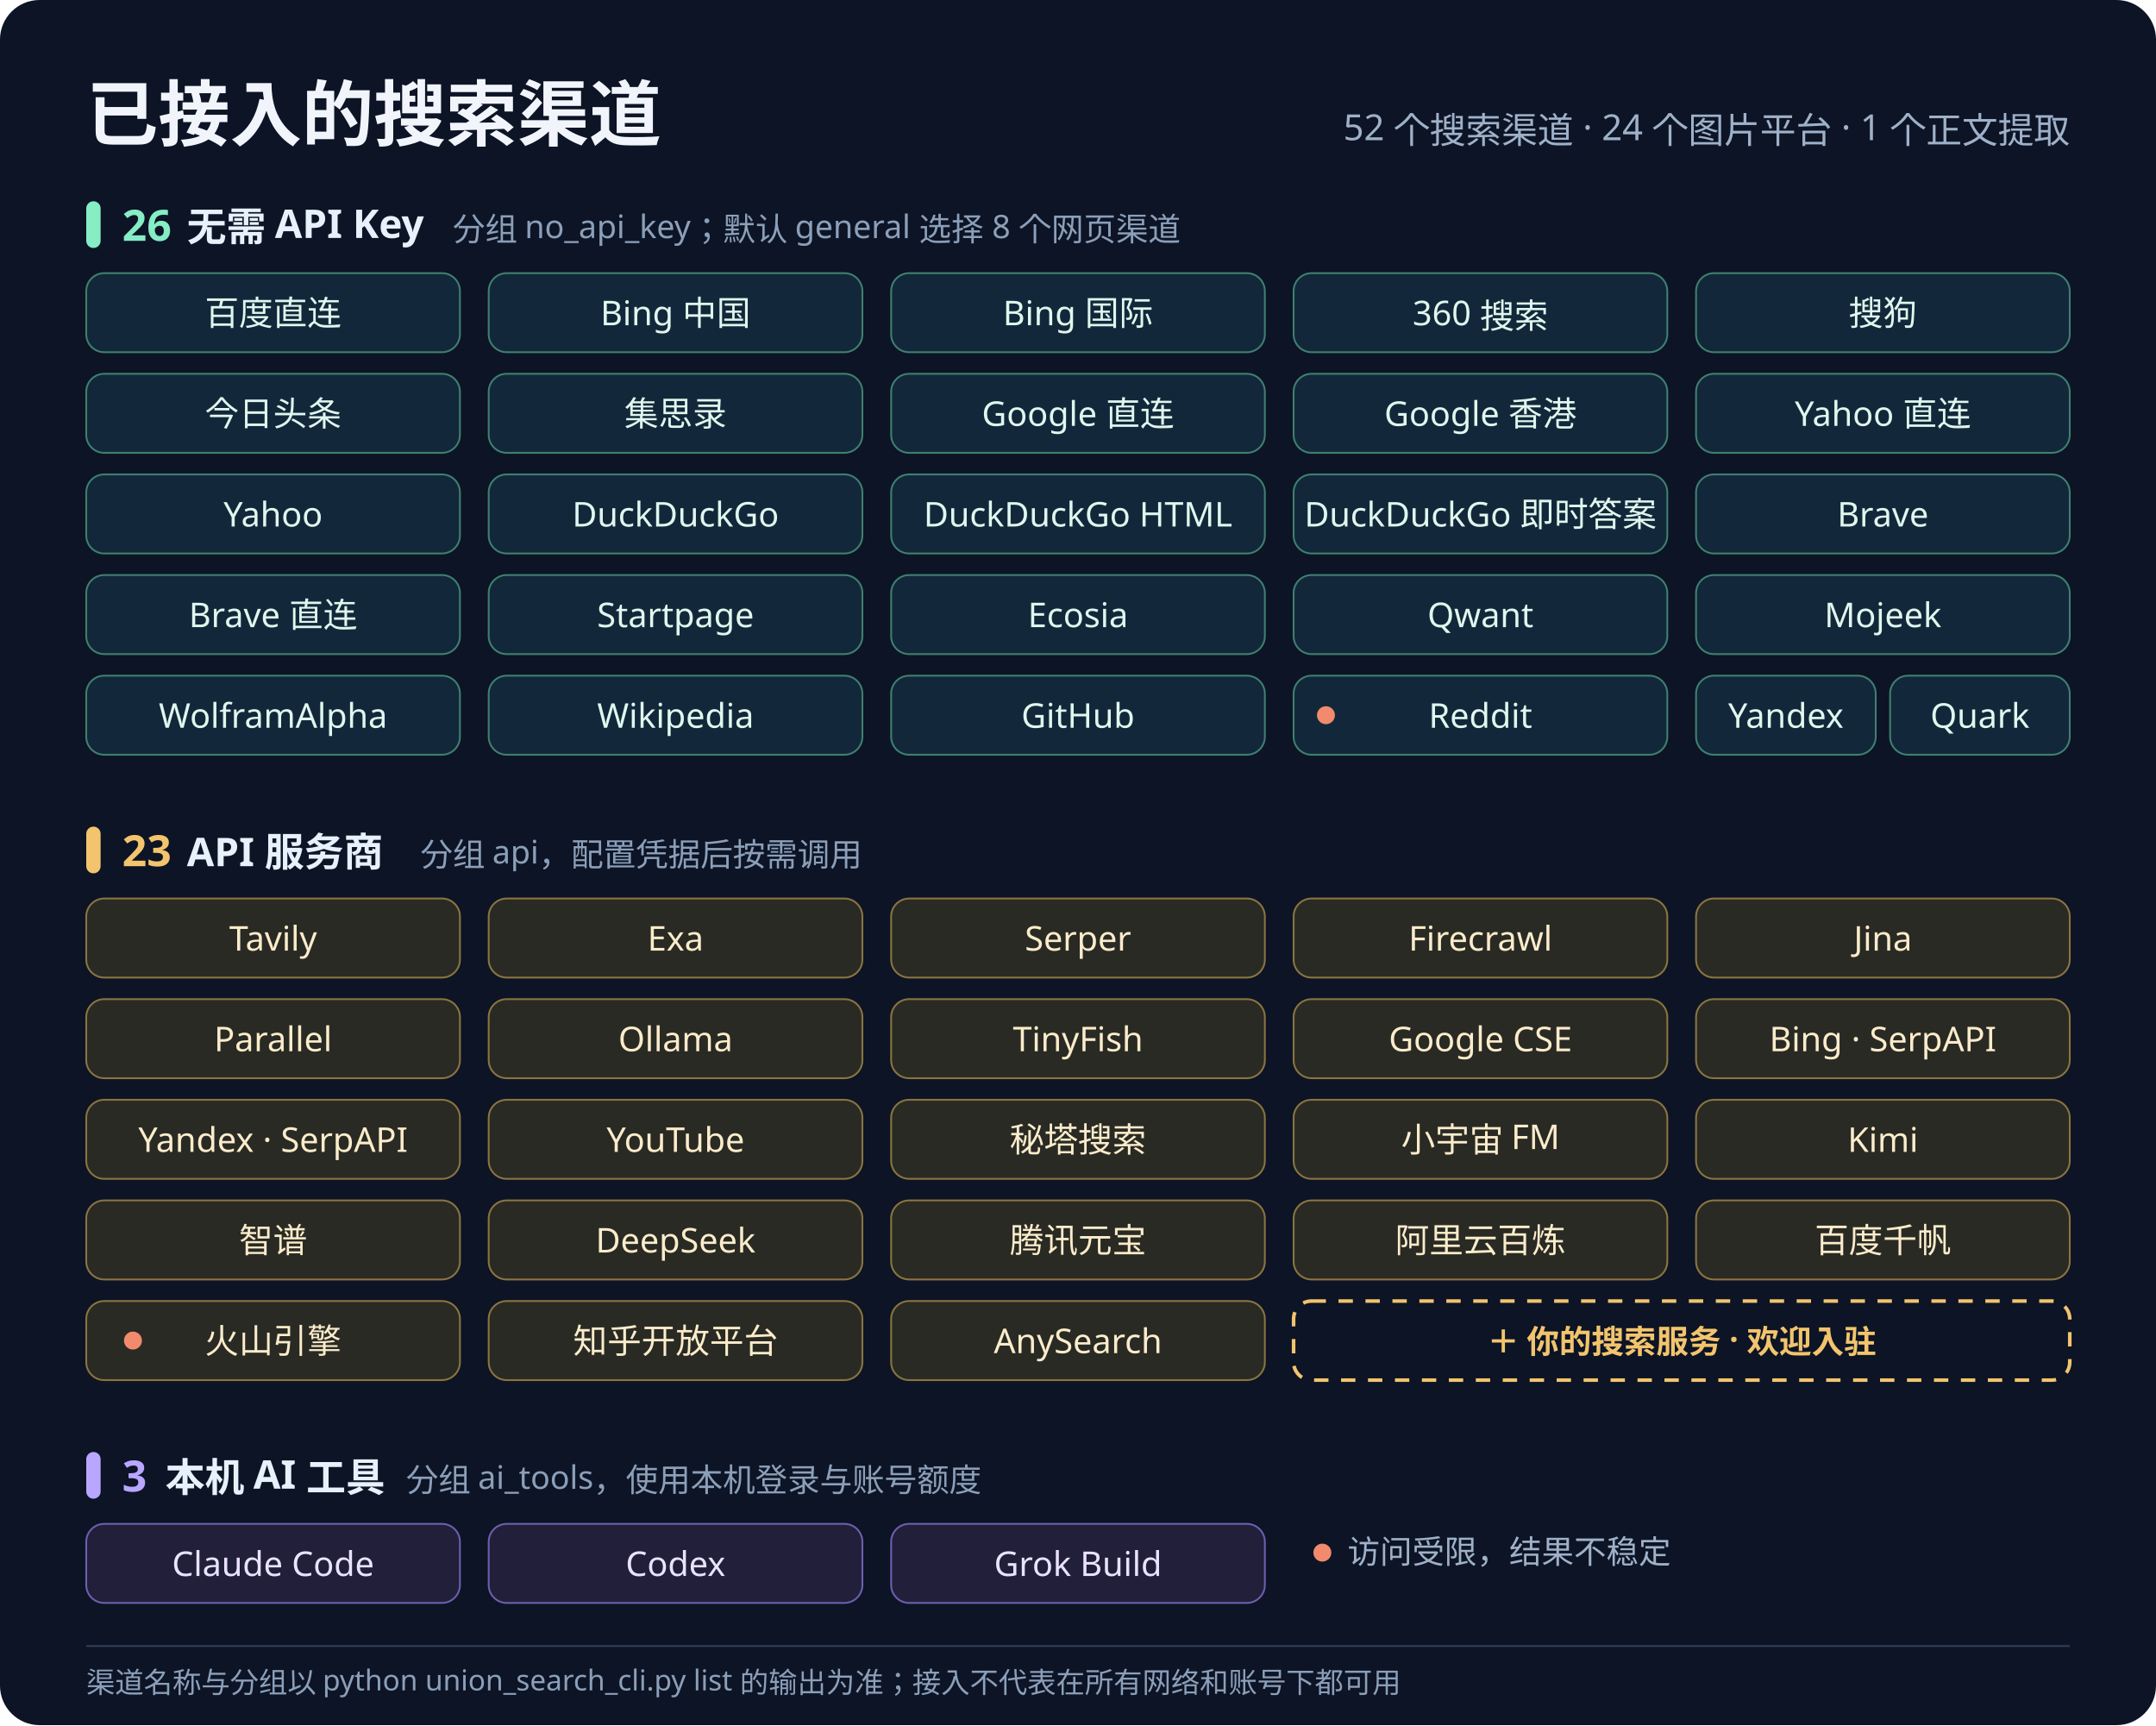
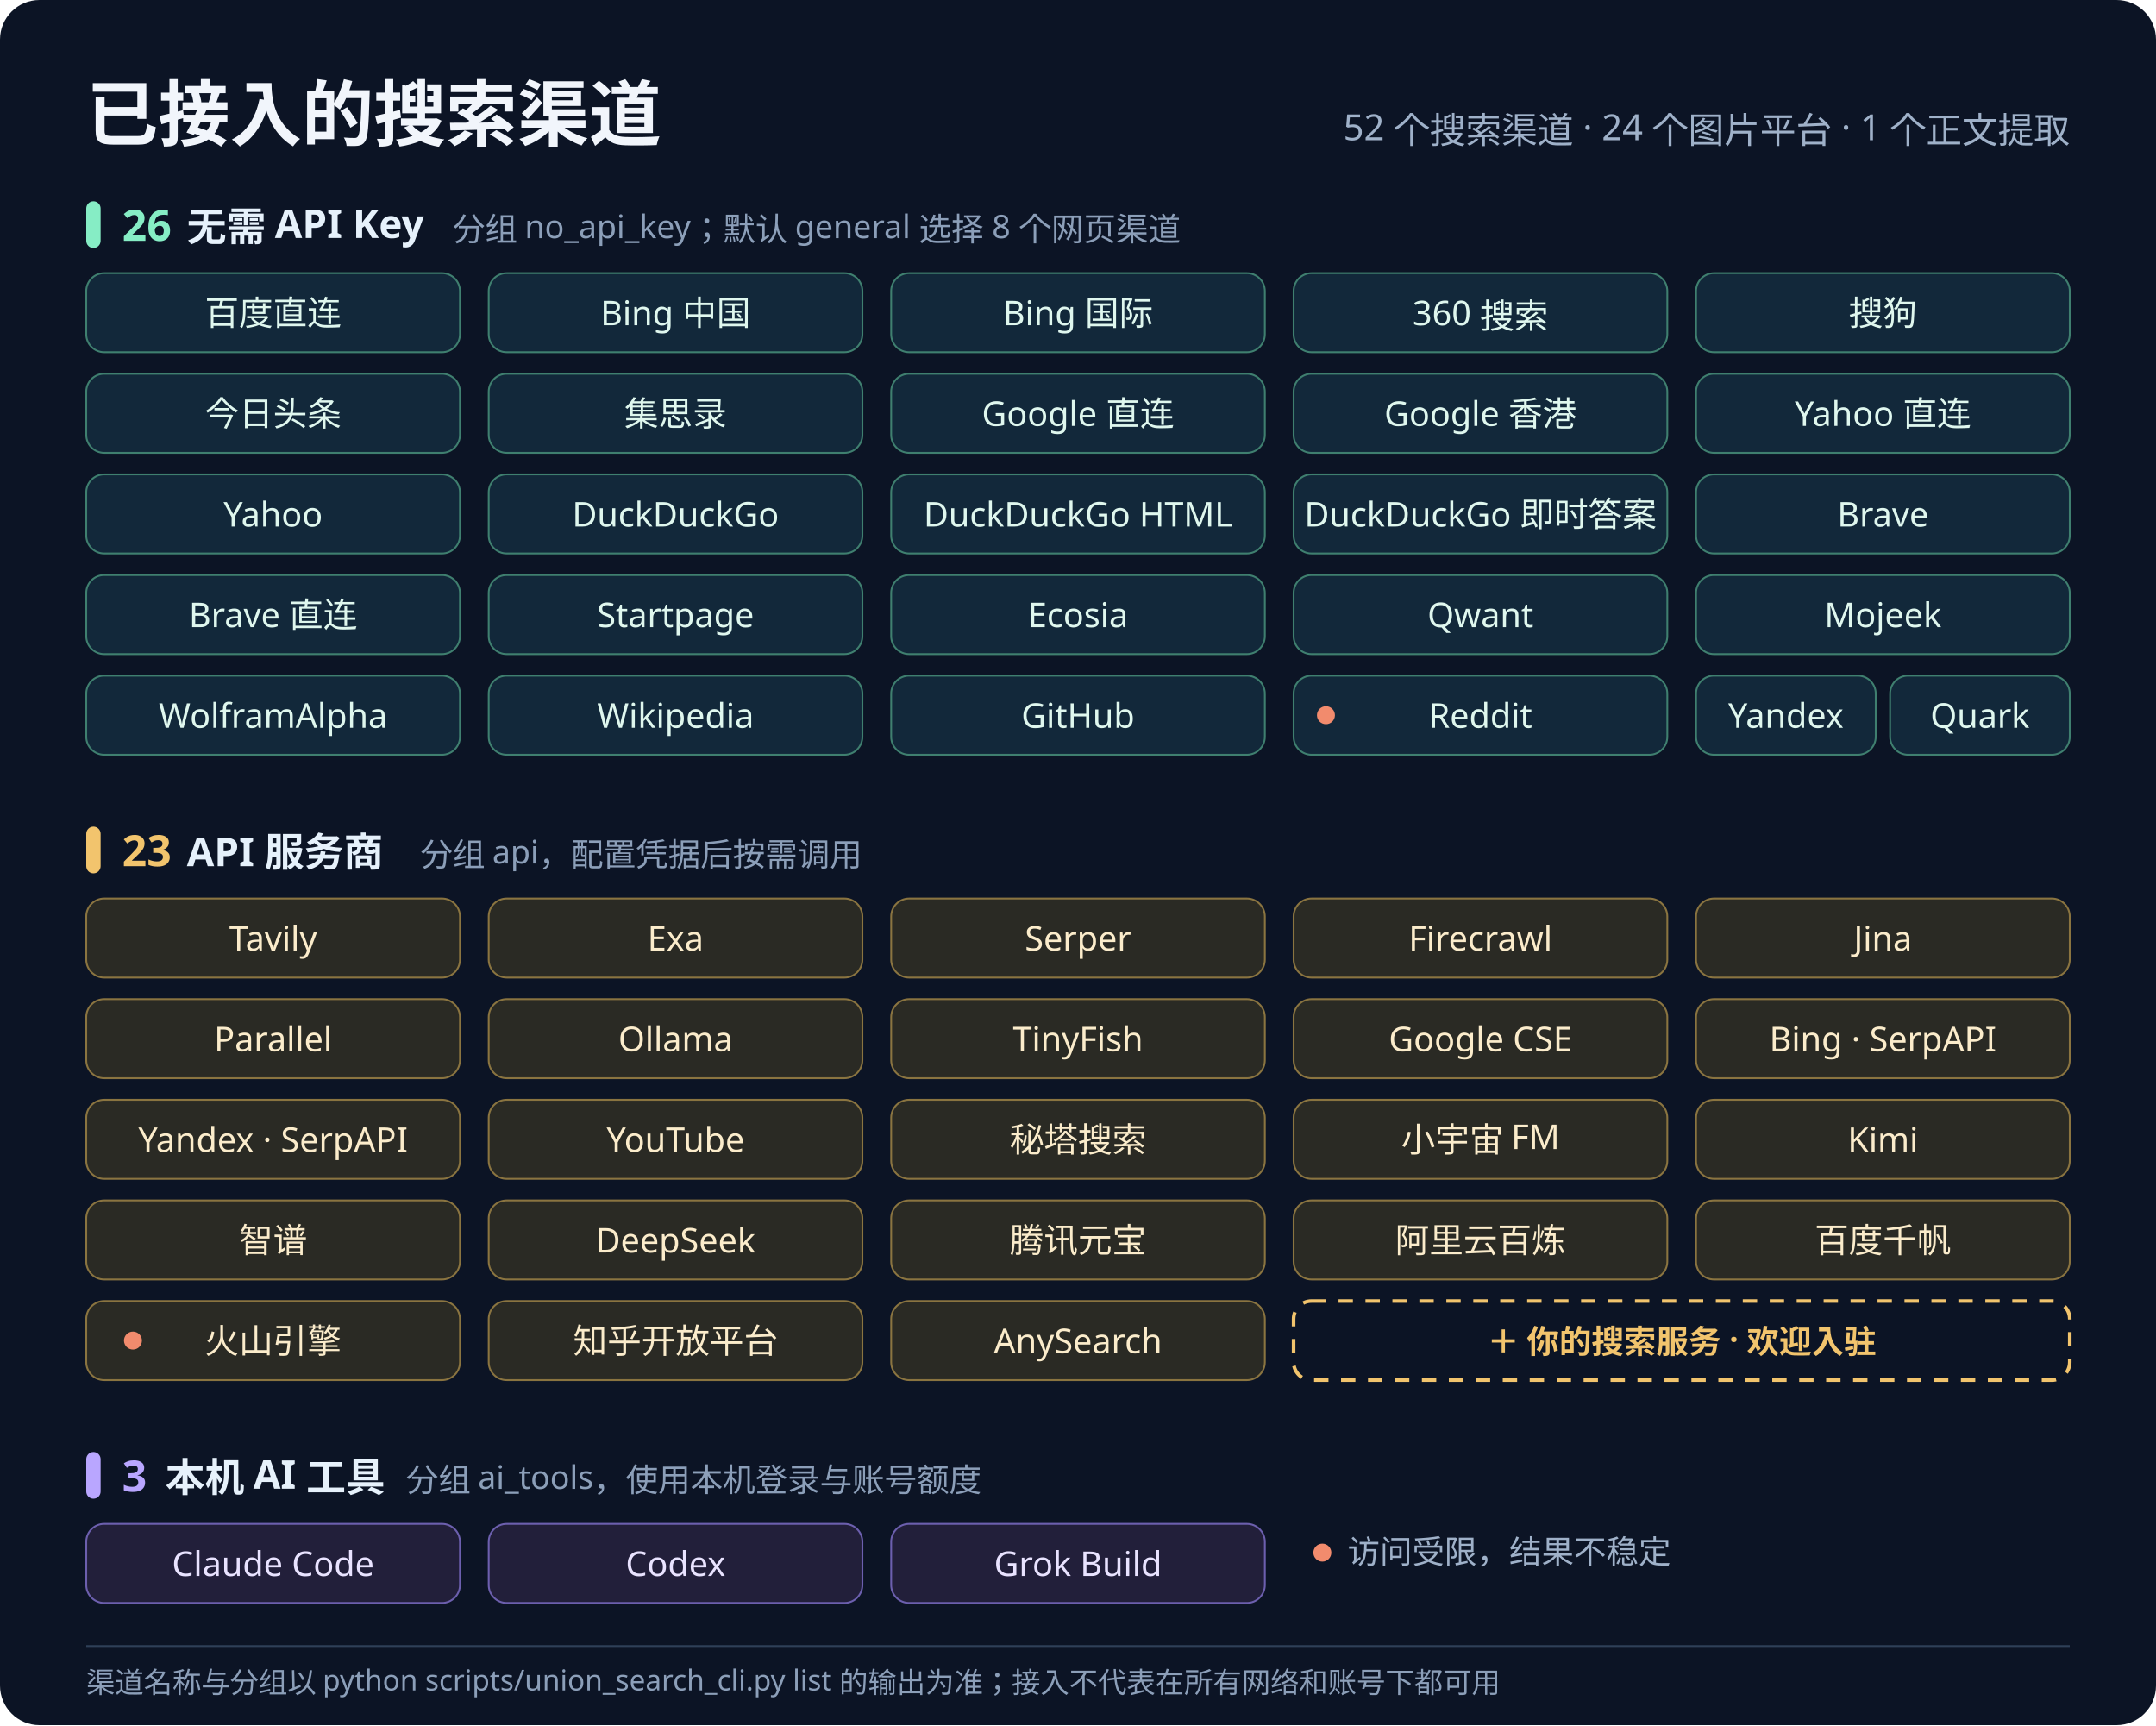
<svg xmlns="http://www.w3.org/2000/svg" width="1200" height="960" viewBox="0 0 1200 960" role="img" aria-labelledby="title desc">
  <rect width="1200" height="960" rx="22" fill="#0c1425" />
  <g font-family="Segoe UI,PingFang SC,Microsoft YaHei,sans-serif">
    <text x="48" y="78" fill="#f1f5fb" font-size="40" font-weight="700">已接入的搜索渠道</text>
    <text x="1152" y="78" text-anchor="end" fill="#9fb1c9" font-size="20">52 个搜索渠道 · 24 个图片平台 · 1 个正文提取</text>
    <g id="general">
      <rect x="48" y="112" width="8" height="26" rx="4" fill="#86edc5" />
      <text x="68" y="134" fill="#86edc5" font-size="24" font-weight="700">26</text>
      <text x="104" y="134" fill="#e6f1fb" font-size="22" font-weight="600">无需 API Key</text>
      <text x="252" y="134" fill="#8c9fb9" font-size="18">分组 no_api_key；默认 general 选择 8 个网页渠道</text>
      <g fill="#12283a" stroke="#3f7f6f">
        <rect x="48" y="152" width="208" height="44" rx="10" />
        <rect x="272" y="152" width="208" height="44" rx="10" />
        <rect x="496" y="152" width="208" height="44" rx="10" />
        <rect x="720" y="152" width="208" height="44" rx="10" />
        <rect x="944" y="152" width="208" height="44" rx="10" />
        <rect x="48" y="208" width="208" height="44" rx="10" />
        <rect x="272" y="208" width="208" height="44" rx="10" />
        <rect x="496" y="208" width="208" height="44" rx="10" />
        <rect x="720" y="208" width="208" height="44" rx="10" />
        <rect x="944" y="208" width="208" height="44" rx="10" />
        <rect x="48" y="264" width="208" height="44" rx="10" />
        <rect x="272" y="264" width="208" height="44" rx="10" />
        <rect x="496" y="264" width="208" height="44" rx="10" />
        <rect x="720" y="264" width="208" height="44" rx="10" />
        <rect x="944" y="264" width="208" height="44" rx="10" />
        <rect x="48" y="320" width="208" height="44" rx="10" />
        <rect x="272" y="320" width="208" height="44" rx="10" />
        <rect x="496" y="320" width="208" height="44" rx="10" />
        <rect x="720" y="320" width="208" height="44" rx="10" />
        <rect x="944" y="320" width="208" height="44" rx="10" />
        <rect x="48" y="376" width="208" height="44" rx="10" />
        <rect x="272" y="376" width="208" height="44" rx="10" />
        <rect x="496" y="376" width="208" height="44" rx="10" />
        <rect x="720" y="376" width="208" height="44" rx="10" />
        <rect x="944" y="376" width="100" height="44" rx="10" />
        <rect x="1052" y="376" width="100" height="44" rx="10" />
      </g>
      <g fill="#dff7ee" font-size="19" text-anchor="middle">
        <text x="152" y="181">百度直连</text>
        <text x="376" y="181">Bing 中国</text>
        <text x="600" y="181">Bing 国际</text>
        <text x="824" y="181">360 搜索</text>
        <text x="1048" y="181">搜狗</text>
        <text x="152" y="237">今日头条</text>
        <text x="376" y="237">集思录</text>
        <text x="600" y="237">Google 直连</text>
        <text x="824" y="237">Google 香港</text>
        <text x="1048" y="237">Yahoo 直连</text>
        <text x="152" y="293">Yahoo</text>
        <text x="376" y="293">DuckDuckGo</text>
        <text x="600" y="293">DuckDuckGo HTML</text>
        <text x="824" y="293">DuckDuckGo 即时答案</text>
        <text x="1048" y="293">Brave</text>
        <text x="152" y="349">Brave 直连</text>
        <text x="376" y="349">Startpage</text>
        <text x="600" y="349">Ecosia</text>
        <text x="824" y="349">Qwant</text>
        <text x="1048" y="349">Mojeek</text>
        <text x="152" y="405">WolframAlpha</text>
        <text x="376" y="405">Wikipedia</text>
        <text x="600" y="405">GitHub</text>
        <text x="824" y="405">Reddit</text>
        <text x="994" y="405">Yandex</text>
        <text x="1102" y="405">Quark</text>
      </g>
      <circle cx="738" cy="398" r="5" fill="#f28b6d" />
    </g>
    <g id="api">
      <rect x="48" y="460" width="8" height="26" rx="4" fill="#f2c46d" />
      <text x="68" y="482" fill="#f2c46d" font-size="24" font-weight="700">23</text>
      <text x="104" y="482" fill="#e6f1fb" font-size="22" font-weight="600">API 服务商</text>
      <text x="234" y="482" fill="#8c9fb9" font-size="18">分组 api，配置凭据后按需调用</text>
      <g fill="#2a2a24" stroke="#8a7440">
        <rect x="48" y="500" width="208" height="44" rx="10" />
        <rect x="272" y="500" width="208" height="44" rx="10" />
        <rect x="496" y="500" width="208" height="44" rx="10" />
        <rect x="720" y="500" width="208" height="44" rx="10" />
        <rect x="944" y="500" width="208" height="44" rx="10" />
        <rect x="48" y="556" width="208" height="44" rx="10" />
        <rect x="272" y="556" width="208" height="44" rx="10" />
        <rect x="496" y="556" width="208" height="44" rx="10" />
        <rect x="720" y="556" width="208" height="44" rx="10" />
        <rect x="944" y="556" width="208" height="44" rx="10" />
        <rect x="48" y="612" width="208" height="44" rx="10" />
        <rect x="272" y="612" width="208" height="44" rx="10" />
        <rect x="496" y="612" width="208" height="44" rx="10" />
        <rect x="720" y="612" width="208" height="44" rx="10" />
        <rect x="944" y="612" width="208" height="44" rx="10" />
        <rect x="48" y="668" width="208" height="44" rx="10" />
        <rect x="272" y="668" width="208" height="44" rx="10" />
        <rect x="496" y="668" width="208" height="44" rx="10" />
        <rect x="720" y="668" width="208" height="44" rx="10" />
        <rect x="944" y="668" width="208" height="44" rx="10" />
        <rect x="48" y="724" width="208" height="44" rx="10" />
        <rect x="272" y="724" width="208" height="44" rx="10" />
        <rect x="496" y="724" width="208" height="44" rx="10" />
      </g>
      <g fill="#fbeccb" font-size="19" text-anchor="middle">
        <text x="152" y="529">Tavily</text>
        <text x="376" y="529">Exa</text>
        <text x="600" y="529">Serper</text>
        <text x="824" y="529">Firecrawl</text>
        <text x="1048" y="529">Jina</text>
        <text x="152" y="585">Parallel</text>
        <text x="376" y="585">Ollama</text>
        <text x="600" y="585">TinyFish</text>
        <text x="824" y="585">Google CSE</text>
        <text x="1048" y="585">Bing · SerpAPI</text>
        <text x="152" y="641">Yandex · SerpAPI</text>
        <text x="376" y="641">YouTube</text>
        <text x="600" y="641">秘塔搜索</text>
        <text x="824" y="641">小宇宙 FM</text>
        <text x="1048" y="641">Kimi</text>
        <text x="152" y="697">智谱</text>
        <text x="376" y="697">DeepSeek</text>
        <text x="600" y="697">腾讯元宝</text>
        <text x="824" y="697">阿里云百炼</text>
        <text x="1048" y="697">百度千帆</text>
        <text x="152" y="753">火山引擎</text>
        <text x="376" y="753">知乎开放平台</text>
        <text x="600" y="753">AnySearch</text>
      </g>
      <circle cx="74" cy="746" r="5" fill="#f28b6d" />
      <rect x="720" y="724" width="432" height="44" rx="10" fill="none" stroke="#f2c46d" stroke-width="2" stroke-dasharray="8 7" />
      <text x="936" y="753" text-anchor="middle" fill="#f2c46d" font-size="18" font-weight="600">＋ 你的搜索服务 · 欢迎入驻</text>
    </g>
    <g id="ai-tools">
      <rect x="48" y="808" width="8" height="26" rx="4" fill="#b9a6ff" />
      <text x="68" y="830" fill="#b9a6ff" font-size="24" font-weight="700">3</text>
      <text x="92" y="830" fill="#e6f1fb" font-size="22" font-weight="600">本机 AI 工具</text>
      <text x="226" y="830" fill="#8c9fb9" font-size="18">分组 ai_tools，使用本机登录与账号额度</text>
      <g fill="#221f3a" stroke="#6c5fae">
        <rect x="48" y="848" width="208" height="44" rx="10" />
        <rect x="272" y="848" width="208" height="44" rx="10" />
        <rect x="496" y="848" width="208" height="44" rx="10" />
      </g>
      <g fill="#e9e3ff" font-size="19" text-anchor="middle">
        <text x="152" y="877">Claude Code</text>
        <text x="376" y="877">Codex</text>
        <text x="600" y="877">Grok Build</text>
      </g>
      <circle cx="736" cy="864" r="5" fill="#f28b6d" />
      <text x="750" y="870" fill="#9fb1c9" font-size="18">访问受限，结果不稳定</text>
    </g>
    <path d="M48 916H1152" stroke="#2f4058" />
-     <text x="48" y="942" fill="#8c9fb9" font-size="16">渠道名称与分组以 python union_search_cli.py list 的输出为准；接入不代表在所有网络和账号下都可用</text>
+     <text x="48" y="942" fill="#8c9fb9" font-size="16">渠道名称与分组以 python scripts/union_search_cli.py list 的输出为准；接入不代表在所有网络和账号下都可用</text>
  </g>
</svg>
